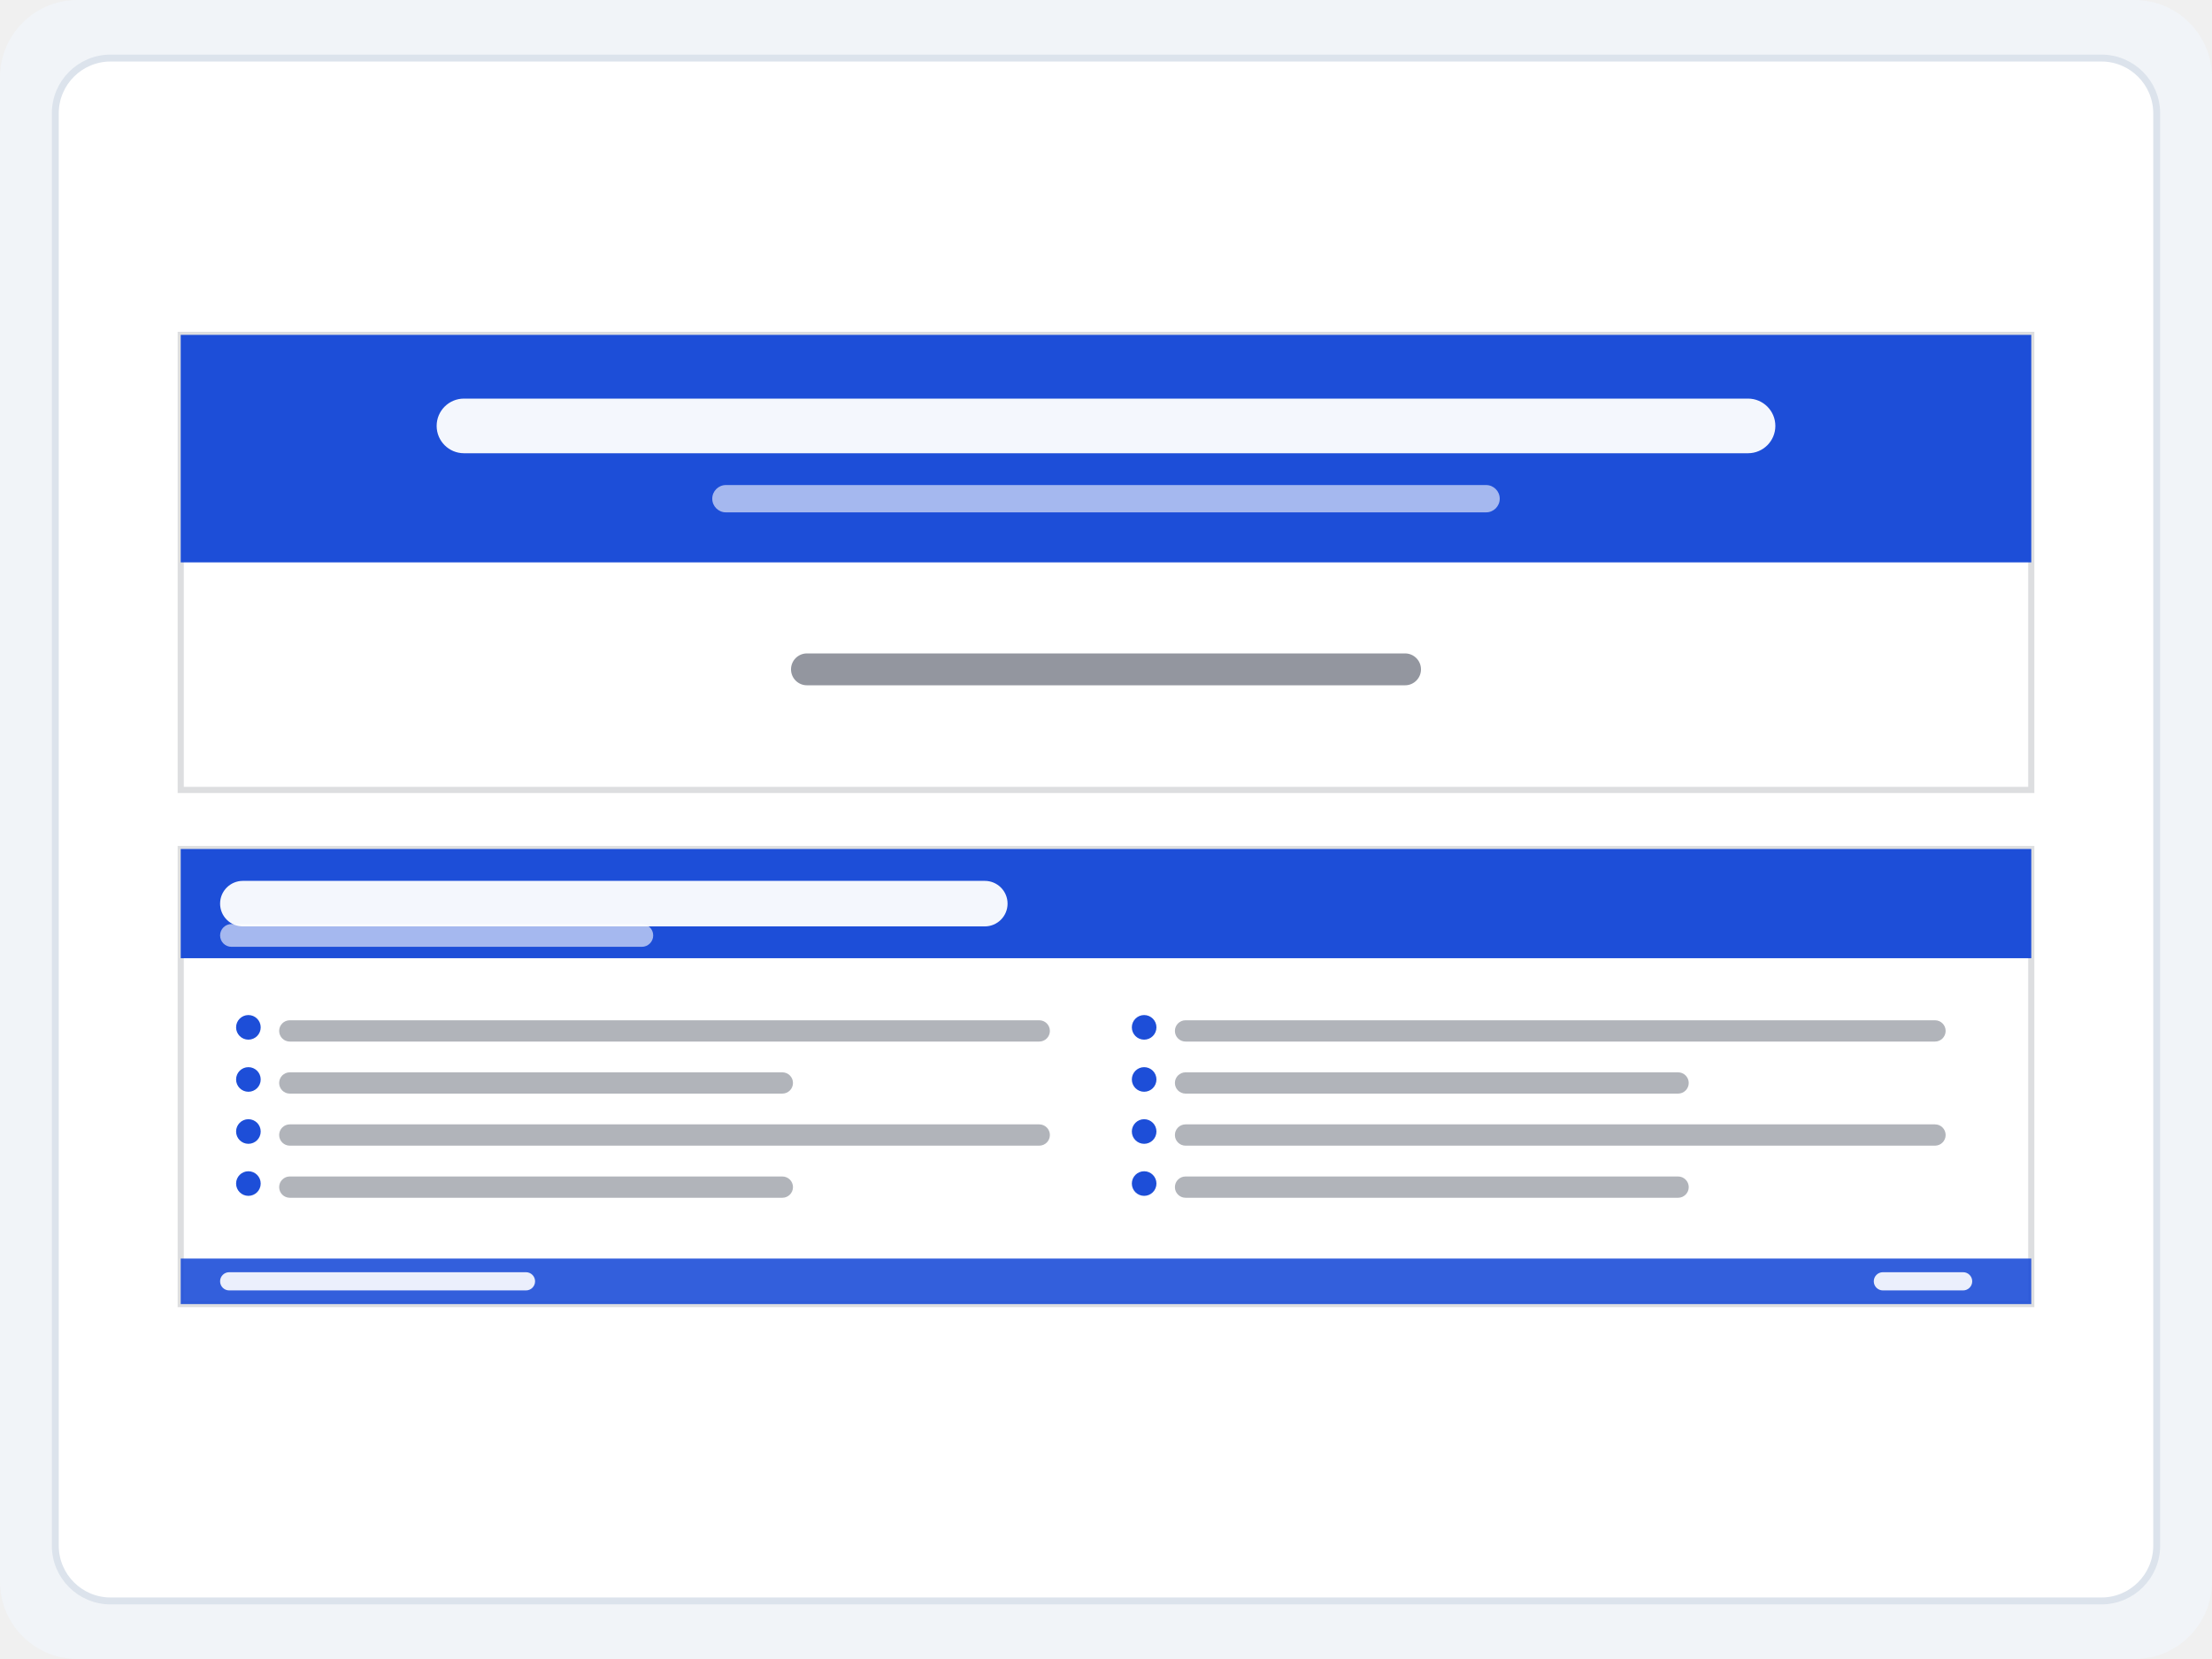
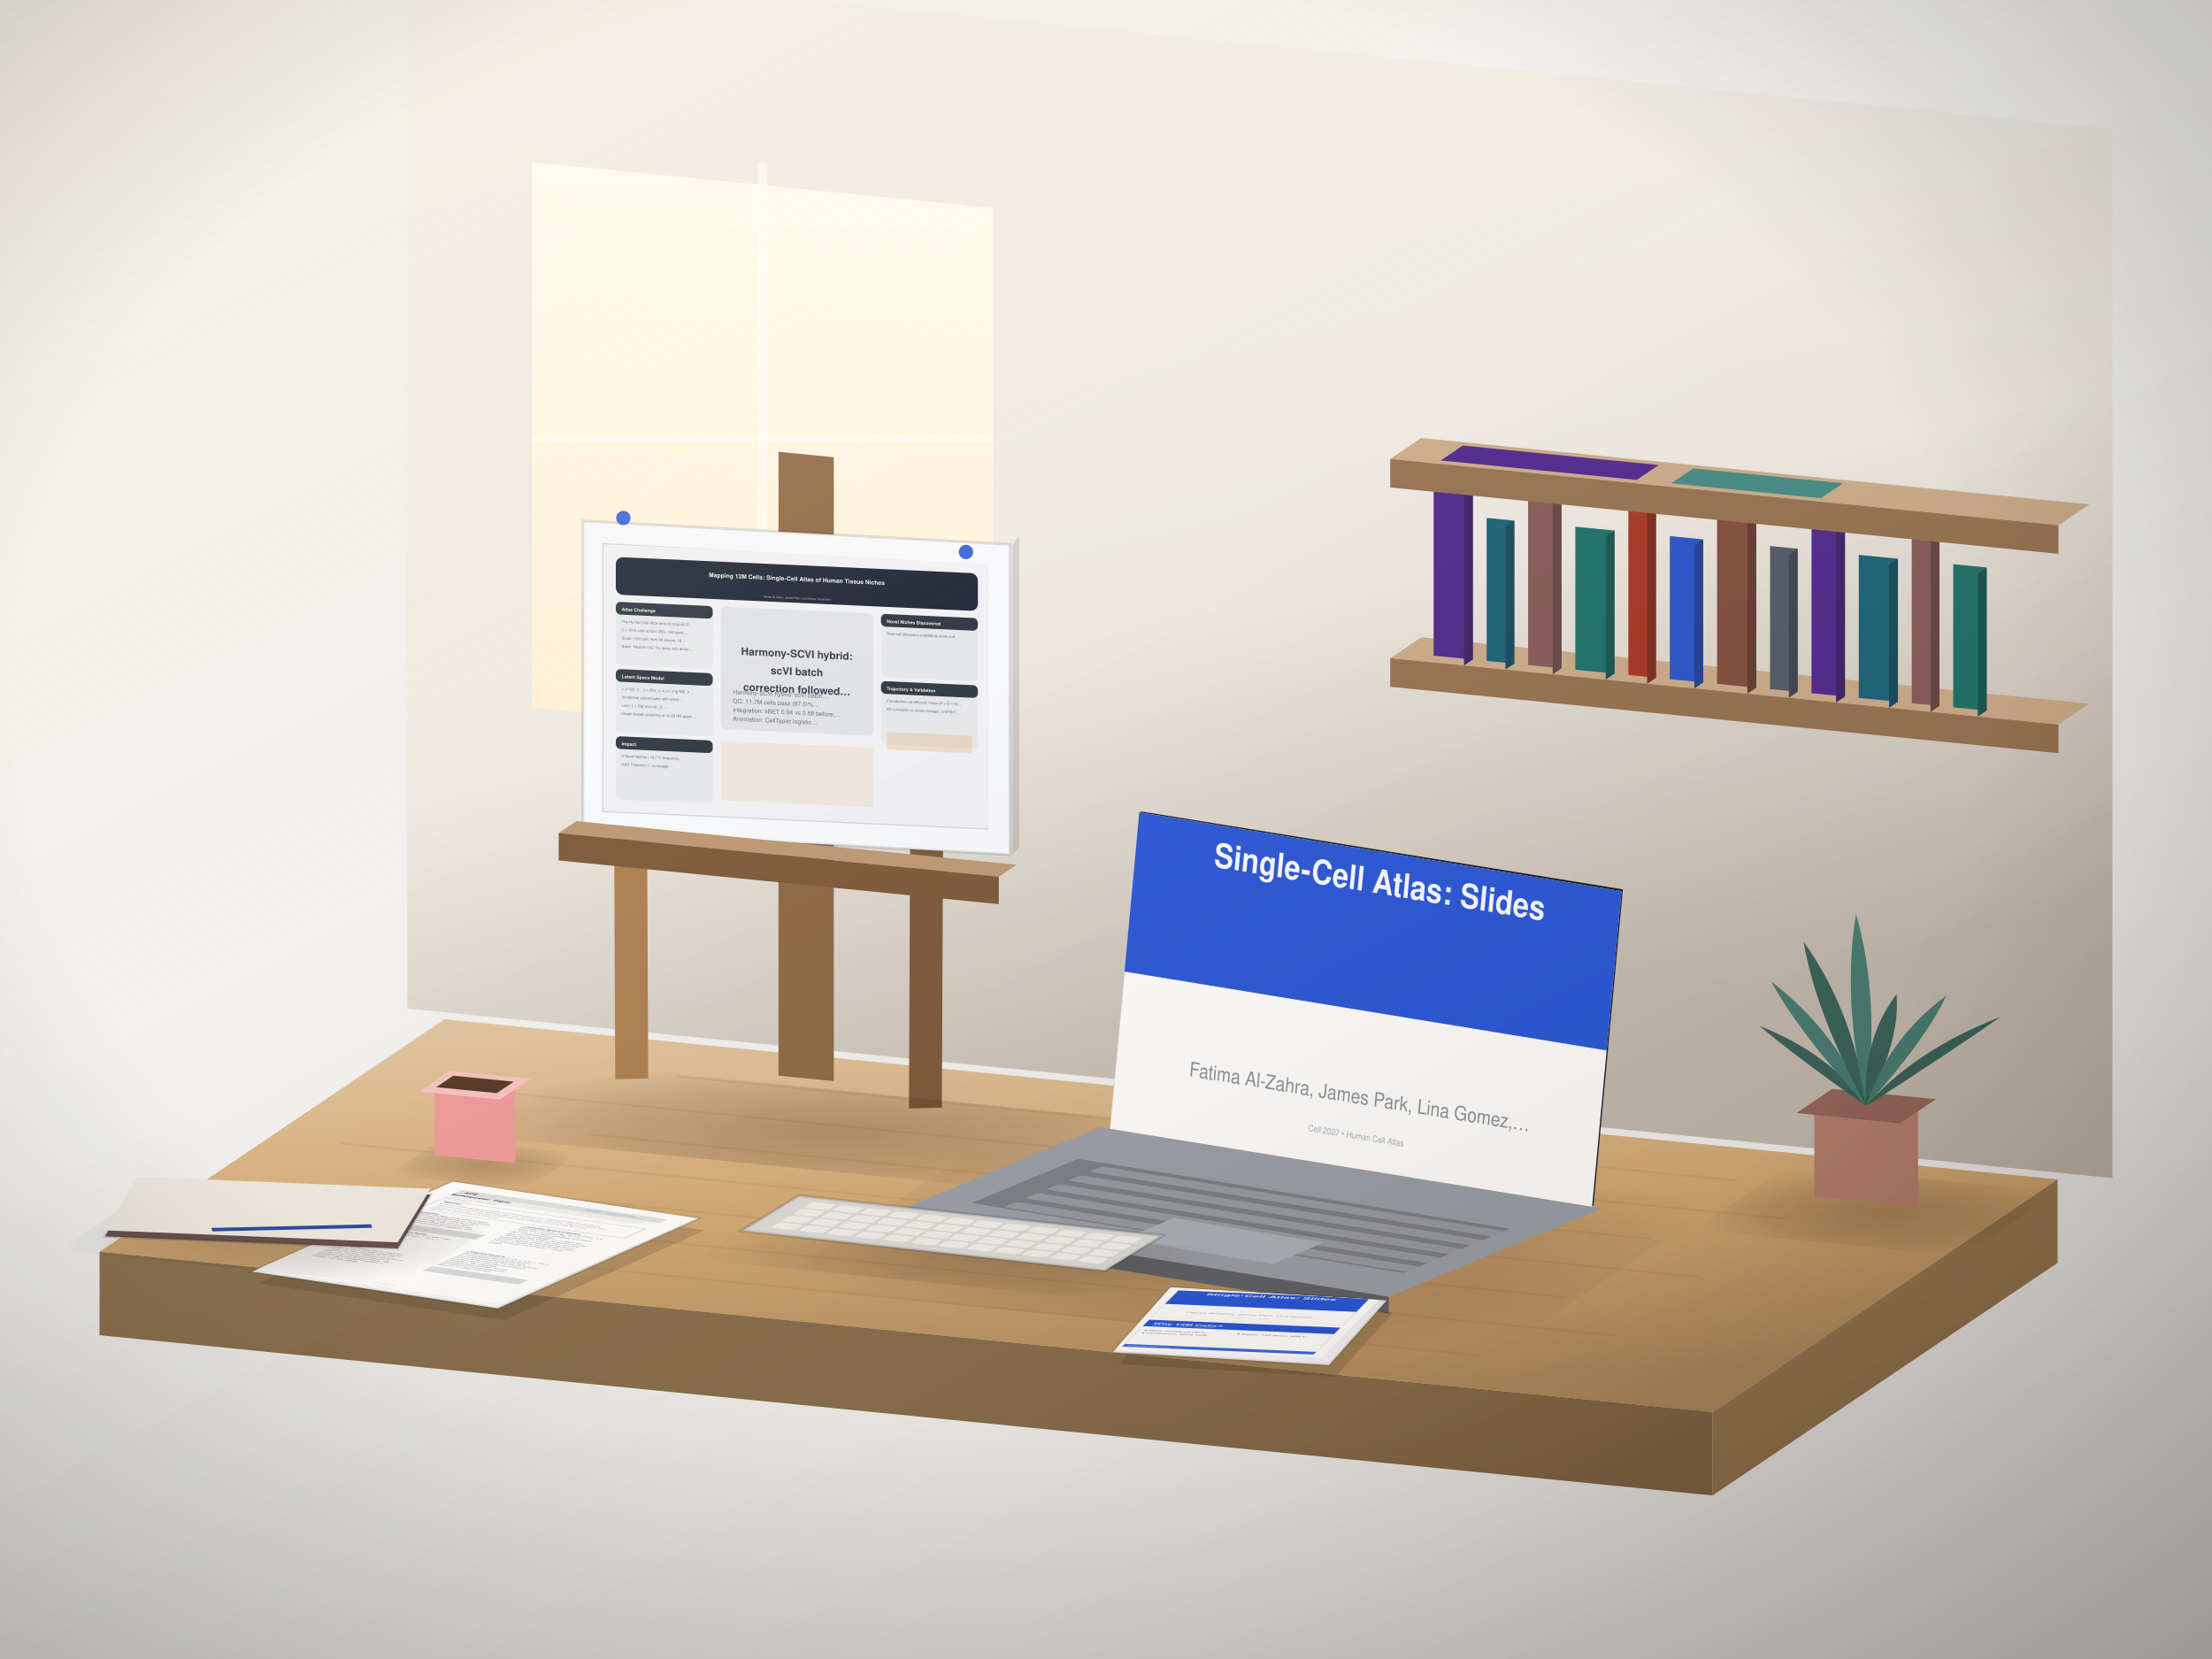
- <svg xmlns="http://www.w3.org/2000/svg" width="320" height="240" viewBox="0 0 320 240" role="img" aria-label="Madrid template preview" data-template-id="beamer-madrid">
-   <rect width="320" height="240" rx="11.2" fill="#F1F4F8" />
-   <rect x="8" y="8.4" width="304" height="223.2" rx="8" fill="#FFFFFF" stroke="#DCE3EC" />
-   <svg x="17.6" y="39.9" width="284.8" height="160.2" viewBox="0 0 320 180" preserveAspectRatio="none" aria-hidden="true">
-     <rect x="9.6" y="9.6" width="300.8" height="73.97" fill="#FFFFFF" stroke="#0F172A24" />
-     <rect x="9.6" y="9.6" width="300.8" height="36.98" fill="#1D4ED8" />
-     <rect x="51.2" y="19.96" width="217.6" height="8.88" rx="4.44" fill="#FFFFFF" opacity="0.95" />
-     <rect x="96" y="34.01" width="128" height="4.44" rx="2.22" fill="#FFFFFF" opacity="0.6" />
-     <rect x="108.8" y="61.38" width="102.4" height="5.18" rx="2.59" fill="#0F172A" opacity="0.45" />
-     <rect x="9.6" y="93.17" width="300.8" height="73.97" fill="#FFFFFF" stroke="#0F172A24" />
-     <rect x="9.6" y="93.17" width="300.8" height="17.75" fill="#1D4ED8" />
-     <rect x="16" y="98.35" width="128" height="7.4" rx="3.7" fill="#FFFFFF" opacity="0.95" />
-     <rect x="16" y="105.37" width="70.4" height="3.7" rx="1.85" fill="#FFFFFF" opacity="0.6" />
-     <circle cx="20.6" cy="122.16" r="2" fill="#1D4ED8" />
-     <rect x="25.6" y="121.01" width="125.28" height="3.46" rx="1.73" fill="#0F172A52" opacity="1" />
-     <circle cx="20.6" cy="130.63" r="2" fill="#1D4ED8" />
-     <rect x="25.6" y="129.47" width="83.52" height="3.46" rx="1.73" fill="#0F172A52" opacity="1" />
-     <circle cx="20.6" cy="139.09" r="2" fill="#1D4ED8" />
-     <rect x="25.6" y="137.93" width="125.28" height="3.46" rx="1.73" fill="#0F172A52" opacity="1" />
-     <circle cx="20.6" cy="147.55" r="2" fill="#1D4ED8" />
-     <rect x="25.6" y="146.4" width="83.52" height="3.46" rx="1.73" fill="#0F172A52" opacity="1" />
-     <circle cx="166.2" cy="122.16" r="2" fill="#1D4ED8" />
-     <rect x="171.2" y="121.01" width="125.28" height="3.46" rx="1.73" fill="#0F172A52" opacity="1" />
-     <circle cx="166.2" cy="130.63" r="2" fill="#1D4ED8" />
-     <rect x="171.2" y="129.47" width="83.52" height="3.46" rx="1.73" fill="#0F172A52" opacity="1" />
-     <circle cx="166.2" cy="139.09" r="2" fill="#1D4ED8" />
-     <rect x="171.2" y="137.93" width="125.28" height="3.46" rx="1.73" fill="#0F172A52" opacity="1" />
-     <circle cx="166.2" cy="147.55" r="2" fill="#1D4ED8" />
-     <rect x="171.2" y="146.4" width="83.52" height="3.46" rx="1.73" fill="#0F172A52" opacity="1" />
-     <rect x="9.6" y="159.74" width="300.8" height="7.4" fill="#1D4ED8e6" />
-     <rect x="16" y="161.96" width="51.2" height="2.96" rx="1.48" fill="#FFFFFF" opacity="0.9" />
-     <rect x="284.8" y="161.96" width="16" height="2.96" rx="1.48" fill="#FFFFFF" opacity="0.9" />
-   </svg>
+ <svg xmlns="http://www.w3.org/2000/svg" width="800" height="600" viewBox="0 0 800 600" role="img" aria-label="Madrid template preview" data-template-id="beamer-madrid">
+   <defs>
+     <linearGradient id="tp-beamer-madrid-wall-1" x1="0" y1="0" x2="0.35" y2="1">
+       <stop offset="0" stop-color="#f0ede9" />
+       <stop offset="0.62" stop-color="#ece8e3" />
+       <stop offset="1" stop-color="#bfb6ab" />
+     </linearGradient>
+     <linearGradient id="tp-beamer-madrid-window-2" x1="0" y1="0" x2="0" y2="1">
+       <stop offset="0" stop-color="#FFFCF2" />
+       <stop offset="1" stop-color="#FFEFD2" />
+     </linearGradient>
+     <linearGradient id="tp-beamer-madrid-desk-3" x1="0" y1="0" x2="0.15" y2="1">
+       <stop offset="0" stop-color="#e1c39e" />
+       <stop offset="0.55" stop-color="#d1a46c" />
+       <stop offset="1" stop-color="#b08a5b" />
+     </linearGradient>
+     <clipPath id="tp-beamer-madrid-grain-4">
+       <path d="M160.76 368.6 L744.13 426.56 L619.37 510.68 L36 452.72 Z" />
+     </clipPath>
+     <radialGradient id="tp-beamer-madrid-shadow-5" cx="0.5" cy="0.5" r="0.5">
+       <stop offset="0" stop-color="#22160A" stop-opacity="0.26" />
+       <stop offset="0.6" stop-color="#22160A" stop-opacity="0.13" />
+       <stop offset="1" stop-color="#22160A" stop-opacity="0" />
+     </radialGradient>
+     <clipPath id="tp-beamer-madrid-board-6">
+       <path d="M217.79 196.38 L357.5 204.06 L357.5 301.65 L217.79 293.96 Z" />
+     </clipPath>
+     <radialGradient id="tp-beamer-madrid-shadow-7" cx="0.5" cy="0.5" r="0.5">
+       <stop offset="0" stop-color="#22160A" stop-opacity="0.24" />
+       <stop offset="0.6" stop-color="#22160A" stop-opacity="0.12" />
+       <stop offset="1" stop-color="#22160A" stop-opacity="0" />
+     </radialGradient>
+     <radialGradient id="tp-beamer-madrid-shadow-8" cx="0.5" cy="0.5" r="0.5">
+       <stop offset="0" stop-color="#22160A" stop-opacity="0.22" />
+       <stop offset="0.6" stop-color="#22160A" stop-opacity="0.11" />
+       <stop offset="1" stop-color="#22160A" stop-opacity="0" />
+     </radialGradient>
+     <radialGradient id="tp-beamer-madrid-shadow-9" cx="0.5" cy="0.5" r="0.5">
+       <stop offset="0" stop-color="#22160A" stop-opacity="0.2" />
+       <stop offset="0.6" stop-color="#22160A" stop-opacity="0.1" />
+       <stop offset="1" stop-color="#22160A" stop-opacity="0" />
+     </radialGradient>
+     <clipPath id="tp-beamer-madrid-keys-10">
+       <path d="M389.91 419.12 L546.16 444.39 L507.56 460.38 L351.31 435.11 Z" />
+     </clipPath>
+     <clipPath id="tp-beamer-madrid-screen-11">
+       <path d="M412.04 293.77 L586.46 321.98 L575.81 436.44 L401.39 408.23 Z" />
+     </clipPath>
+     <linearGradient id="tp-beamer-madrid-page-12" x1="0" y1="1" x2="1" y2="0">
+       <stop offset="0" stop-color="#FFFFFF" />
+       <stop offset="1" stop-color="#ececee" />
+     </linearGradient>
+     <clipPath id="tp-beamer-madrid-sheet-13">
+       <path d="M163.71 427.38 L252.62 440.66 L180.02 473.21 L91.12 459.92 Z" />
+     </clipPath>
+     <linearGradient id="tp-beamer-madrid-page-14" x1="0" y1="1" x2="1" y2="0">
+       <stop offset="0" stop-color="#FFFFFF" />
+       <stop offset="1" stop-color="#ececee" />
+     </linearGradient>
+     <clipPath id="tp-beamer-madrid-sheet-15">
+       <path d="M423.34 465.59 L501.62 470.27 L480.7 493.72 L402.42 489.04 Z" />
+     </clipPath>
+     <radialGradient id="tp-beamer-madrid-shadow-16" cx="0.5" cy="0.5" r="0.5">
+       <stop offset="0" stop-color="#22160A" stop-opacity="0.2" />
+       <stop offset="0.6" stop-color="#22160A" stop-opacity="0.1" />
+       <stop offset="1" stop-color="#22160A" stop-opacity="0" />
+     </radialGradient>
+     <clipPath id="tp-beamer-madrid-keys-17">
+       <path d="M289 432.4 L420.47 446.84 L399.54 459.6 L268.07 445.16 Z" />
+     </clipPath>
+     <radialGradient id="tp-beamer-madrid-shadow-18" cx="0.5" cy="0.5" r="0.5">
+       <stop offset="0" stop-color="#22160A" stop-opacity="0.22" />
+       <stop offset="0.6" stop-color="#22160A" stop-opacity="0.11" />
+       <stop offset="1" stop-color="#22160A" stop-opacity="0" />
+     </radialGradient>
+     <linearGradient id="tp-beamer-madrid-warm-19" x1="0" y1="0" x2="0.7" y2="1">
+       <stop offset="0" stop-color="#FFF4DC" stop-opacity="0.42" />
+       <stop offset="0.45" stop-color="#FFF4DC" stop-opacity="0.1" />
+       <stop offset="1" stop-color="#3B2410" stop-opacity="0.14" />
+     </linearGradient>
+     <radialGradient id="tp-beamer-madrid-vignette-20" cx="0.45" cy="0.42" r="0.8">
+       <stop offset="0.55" stop-color="#000000" stop-opacity="0" />
+       <stop offset="1" stop-color="#000000" stop-opacity="0.28" />
+     </radialGradient>
+   </defs>
+   <path d="M147.29 364.79 L764 426.06 L764 46.66 L147.29 -14.61 Z" fill="url(#tp-beamer-madrid-wall-1)" />
+   <path d="M192.49 255.95 L359.17 272.51 L359.17 75.23 L192.49 58.67 Z" fill="url(#tp-beamer-madrid-window-2)" />
+   <rect x="274.13" y="58.67" width="3.4" height="197.28" fill="#FFFFFF" opacity="0.72" />
+   <rect x="192.49" y="157.31" width="166.68" height="2.6" fill="#FFFFFF" opacity="0.55" />
+   <path d="M513.98 230.49 L755.67 254.5 L744.47 262.05 L502.79 238.04 Z" fill="#c7a684" />
+   <path d="M502.79 248.39 L744.47 272.4 L744.47 262.05 L502.79 238.04 Z" fill="#8d6a48" />
+   <path d="M518.49 237.13 L532.66 238.53 L532.66 173.86 L518.49 172.46 Z" fill="#451c88" />
+   <path d="M532.66 238.53 L529.46 240.69 L529.46 176.02 L532.66 173.86 Z" fill="#321462" />
+   <path d="M537.66 239.03 L547.66 240.02 L547.66 188.29 L537.66 187.29 Z" fill="#0d5a72" />
+   <path d="M547.66 240.02 L544.46 242.18 L544.46 190.44 L547.66 188.29 Z" fill="#094152" />
+   <path d="M552.66 240.52 L564.74 241.72 L564.74 177.05 L552.66 175.85 Z" fill="#7f5151" />
+   <path d="M564.74 241.72 L561.54 243.88 L561.54 179.21 L564.74 177.05 Z" fill="#5b3a3a" />
+   <path d="M569.74 242.22 L583.91 243.62 L583.91 191.89 L569.74 190.48 Z" fill="#0f6864" />
+   <path d="M583.91 243.62 L580.71 245.78 L580.71 194.05 L583.91 191.89 Z" fill="#0b4b48" />
+   <path d="M588.91 244.12 L598.91 245.12 L598.91 180.45 L588.91 179.45 Z" fill="#a22a1a" />
+   <path d="M598.91 245.12 L595.71 247.27 L595.71 182.6 L598.91 180.45 Z" fill="#751e13" />
+   <path d="M603.91 245.61 L615.99 246.81 L615.99 195.08 L603.91 193.88 Z" fill="#1c4aca" />
+   <path d="M615.99 246.81 L612.79 248.97 L612.79 197.23 L615.99 195.08 Z" fill="#143591" />
+   <path d="M620.99 247.31 L635.16 248.72 L635.16 184.05 L620.99 182.64 Z" fill="#7b4336" />
+   <path d="M635.16 248.72 L631.96 250.87 L631.96 186.2 L635.16 184.05 Z" fill="#593027" />
+   <path d="M640.16 249.21 L650.16 250.21 L650.16 198.47 L640.16 197.48 Z" fill="#475061" />
+   <path d="M650.16 250.21 L646.96 252.36 L646.96 200.63 L650.16 198.47 Z" fill="#333a46" />
+   <path d="M655.16 250.7 L667.25 251.9 L667.25 187.24 L655.16 186.03 Z" fill="#451c88" />
+   <path d="M667.25 251.9 L664.05 254.06 L664.05 189.39 L667.25 187.24 Z" fill="#321462" />
+   <path d="M672.25 252.4 L686.41 253.81 L686.41 202.07 L672.25 200.67 Z" fill="#0d5a72" />
+   <path d="M686.41 253.81 L683.22 255.97 L683.22 204.23 L686.41 202.07 Z" fill="#094152" />
+   <path d="M691.41 254.31 L701.42 255.3 L701.42 190.63 L691.41 189.64 Z" fill="#7f5151" />
+   <path d="M701.42 255.3 L698.22 257.46 L698.22 192.79 L701.42 190.63 Z" fill="#5b3a3a" />
+   <path d="M706.42 255.8 L718.5 257 L718.5 205.26 L706.42 204.06 Z" fill="#0f6864" />
+   <path d="M718.5 257 L715.3 259.15 L715.3 207.42 L718.5 205.26 Z" fill="#0b4b48" />
+   <path d="M513.98 158.41 L755.67 182.42 L744.47 189.97 L502.79 165.96 Z" fill="#c7a684" />
+   <path d="M502.79 176.3 L744.47 200.31 L744.47 189.97 L502.79 165.96 Z" fill="#8d6a48" />
+   <path d="M529.05 161.14 L599.89 168.18 L591.89 173.57 L521.05 166.53 Z" fill="#451c88" />
+   <path d="M612.39 169.42 L666.56 174.8 L658.56 180.19 L604.39 174.81 Z" fill="#3a8380" />
+   <path d="M160.76 368.6 L744.13 426.56 L619.37 510.68 L36 452.72 Z" fill="url(#tp-beamer-madrid-desk-3)" />
+   <path d="M36 482.9 L619.37 540.86 L619.37 510.68 L36 452.72 Z" fill="#826643" />
+   <path d="M619.37 540.86 L744.13 456.74 L744.13 426.56 L619.37 510.68 Z" fill="#96764e" />
+   <g clip-path="url(#tp-beamer-madrid-grain-4)">
+     <g transform="matrix(4.17 0.41 -1.6 1.08 160.76 368.6)">
+       <rect x="24" y="9.75" width="92" height="0.6" fill="#8A5A2B" opacity="0.13" />
+       <rect x="6" y="19.5" width="118" height="0.6" fill="#8A5A2B" opacity="0.13" />
+       <rect x="24" y="29.25" width="92" height="0.6" fill="#8A5A2B" opacity="0.13" />
+       <rect x="6" y="39" width="118" height="0.6" fill="#8A5A2B" opacity="0.13" />
+       <rect x="24" y="48.75" width="92" height="0.6" fill="#8A5A2B" opacity="0.13" />
+       <rect x="6" y="58.5" width="118" height="0.6" fill="#8A5A2B" opacity="0.13" />
+       <rect x="24" y="68.25" width="92" height="0.6" fill="#8A5A2B" opacity="0.13" />
+     </g>
+   </g>
+   <path d="M222.51 390.33 L221.65 196.95 L233.57 196.65 L234.43 390.03 Z" fill="#a77647" />
+   <path d="M328.72 400.88 L329.59 207.67 L341.51 207.37 L340.64 400.58 Z" fill="#744e2e" />
+   <path d="M281.56 389.02 L281.56 163.39 L301.56 165.37 L301.56 391 Z" fill="#865e39" />
+   <path d="M201.77 384.19 L437.79 407.63 L399.4 433.52 L163.38 410.07 Z" fill="url(#tp-beamer-madrid-shadow-5)" />
+   <path d="M366.19 196.94 L368.6 194 L368.6 306.24 L366.19 309.18 Z" fill="#0F172A24" />
+   <path d="M210.77 188.37 L365.32 196.87 L365.32 309.11 L210.77 300.61 Z" fill="#f7f9fe" stroke="#0F172A24" />
+   <g clip-path="url(#tp-beamer-madrid-board-6)">
+     <g transform="matrix(0.44 0.02 0 0.43 217.79 196.38)">
+       <rect width="320" height="226.34" fill="#0F172A08" />
+       <rect x="0.5" y="0.5" width="319" height="225.34" fill="none" stroke="#0F172A24" />
+       <rect x="11.2" y="11.2" width="297.6" height="31.69" rx="6" fill="#0F172A" />
+       <text x="160" y="24.51" font-family="Helvetica, Arial, sans-serif" font-size="4.91" fill="#FFFFFF" font-weight="700" opacity="0.97" text-anchor="middle">Mapping 12M Cells: Single-Cell Atlas of Human Tissue Niches</text>
+       <text x="160" y="39.72" font-family="Helvetica, Arial, sans-serif" font-size="2.31" fill="#FFFFFF" opacity="0.75" text-anchor="middle">Fatima Al-Zahra, James Park, Lina Gomez, David Kim</text>
+       <rect x="11.2" y="48.89" width="79.66" height="53.2" rx="4" fill="#1F29370d" />
+       <rect x="11.2" y="48.89" width="79.66" height="10.64" rx="4" fill="#1F2937" />
+       <text x="15.98" y="56.34" font-family="Helvetica, Arial, sans-serif" font-size="3.72" fill="#FFFFFF" font-weight="700" opacity="0.96">Atlas Challenge</text>
+       <text x="15.98" y="66.44" font-family="Helvetica, Arial, sans-serif" font-size="3.09" fill="#0F172A9e">The Human Cell Atlas aims to map all 37.</text>
+       <text x="15.98" y="73.36" font-family="Helvetica, Arial, sans-serif" font-size="3.09" fill="#0F172A9e">2 × 1012 cells across 200+ cell types,…</text>
+       <text x="15.98" y="80.28" font-family="Helvetica, Arial, sans-serif" font-size="3.09" fill="#0F172A9e">Scale: 12M cells from 48 donors, 18…</text>
+       <text x="15.98" y="87.19" font-family="Helvetica, Arial, sans-serif" font-size="3.09" fill="#0F172A9e">Batch: Nbatch=142 10x lanes with donor,…</text>
+       <rect x="11.2" y="105.41" width="79.66" height="53.2" rx="4" fill="#1F29370d" />
+       <rect x="11.2" y="105.41" width="79.66" height="10.64" rx="4" fill="#1F2937" />
+       <text x="15.98" y="112.86" font-family="Helvetica, Arial, sans-serif" font-size="3.72" fill="#FFFFFF" font-weight="700" opacity="0.96">Latent Space Model</text>
+       <text x="15.98" y="122.97" font-family="Helvetica, Arial, sans-serif" font-size="3.09" fill="#0F172A9e">z_n N(0, I), _n = fθ(z_n, s_n), xng NB(_n…</text>
+       <text x="15.98" y="129.89" font-family="Helvetica, Arial, sans-serif" font-size="3.09" fill="#0F172A9e">Variational autoencoder with batch…</text>
+       <text x="15.98" y="136.8" font-family="Helvetica, Arial, sans-serif" font-size="3.09" fill="#0F172A9e">Loss: L = Eq[ p(xz,s)] - β ·…</text>
+       <text x="15.98" y="143.72" font-family="Helvetica, Arial, sans-serif" font-size="3.09" fill="#0F172A9e">Graph-based clustering on k=30 NN graph…</text>
+       <rect x="11.2" y="161.94" width="79.66" height="53.2" rx="4" fill="#1F29370d" />
+       <rect x="11.2" y="161.94" width="79.66" height="10.64" rx="4" fill="#1F2937" />
+       <text x="15.98" y="169.39" font-family="Helvetica, Arial, sans-serif" font-size="3.72" fill="#FFFFFF" font-weight="700" opacity="0.96">Impact</text>
+       <text x="15.98" y="179.5" font-family="Helvetica, Arial, sans-serif" font-size="3.09" fill="#0F172A9e">3 Novel Niches | &lt;0.1\% frequency</text>
+       <text x="15.98" y="186.41" font-family="Helvetica, Arial, sans-serif" font-size="3.09" fill="#0F172A9e">0.89 Trajectory r | vs lineage</text>
+       <rect x="97.41" y="48.89" width="125.18" height="103.08" rx="4" fill="#1F293714" />
+       <text x="160" y="88.79" font-family="Helvetica, Arial, sans-serif" font-size="8.65" fill="#0F172A" font-weight="700" opacity="0.9" text-anchor="middle">Harmony-SCVI hybrid:</text>
+       <text x="160" y="103.75" font-family="Helvetica, Arial, sans-serif" font-size="8.65" fill="#0F172A" font-weight="700" opacity="0.9" text-anchor="middle">scVI batch</text>
+       <text x="160" y="118.71" font-family="Helvetica, Arial, sans-serif" font-size="8.65" fill="#0F172A" font-weight="700" opacity="0.9" text-anchor="middle">correction followed…</text>
+       <text x="107.42" y="122.04" font-family="Helvetica, Arial, sans-serif" font-size="4.99" fill="#0F172A9e">Harmony-SCVI hybrid: scVI batch…</text>
+       <text x="107.42" y="129.52" font-family="Helvetica, Arial, sans-serif" font-size="4.99" fill="#0F172A9e">QC: 11.7M cells pass (97.5\%…</text>
+       <text x="107.42" y="137" font-family="Helvetica, Arial, sans-serif" font-size="4.99" fill="#0F172A9e">Integration: kBET 0.94 vs 0.58 before;…</text>
+       <text x="107.42" y="144.48" font-family="Helvetica, Arial, sans-serif" font-size="4.99" fill="#0F172A9e">Annotation: CellTypist logistic…</text>
+       <rect x="97.41" y="161.94" width="125.18" height="49.88" fill="#D977061a" />
+       <rect x="229.14" y="48.89" width="79.66" height="53.2" rx="4" fill="#1F29370d" />
+       <rect x="229.14" y="48.89" width="79.66" height="10.64" rx="4" fill="#1F2937" />
+       <text x="233.92" y="56.34" font-family="Helvetica, Arial, sans-serif" font-size="3.72" fill="#FFFFFF" font-weight="700" opacity="0.96">Novel Niches Discovered</text>
+       <text x="233.92" y="66.44" font-family="Helvetica, Arial, sans-serif" font-size="3.09" fill="#0F172A9e">Rare cell discovery enabled by scale and…</text>
+       <rect x="229.14" y="105.41" width="79.66" height="53.2" rx="4" fill="#1F29370d" />
+       <rect x="229.14" y="105.41" width="79.66" height="10.64" rx="4" fill="#1F2937" />
+       <text x="233.92" y="112.86" font-family="Helvetica, Arial, sans-serif" font-size="3.72" fill="#FFFFFF" font-weight="700" opacity="0.96">Trajectory &amp; Validation</text>
+       <text x="233.92" y="122.97" font-family="Helvetica, Arial, sans-serif" font-size="3.09" fill="#0F172A9e">Pseudotime via diffusion maps (P = D-1 W,…</text>
+       <text x="233.92" y="129.89" font-family="Helvetica, Arial, sans-serif" font-size="3.09" fill="#0F172A9e">89 correlation to known lineage . smFISH…</text>
+       <rect x="233.92" y="147.97" width="70.1" height="14.9" rx="2" fill="#D977062e" />
+     </g>
+   </g>
+   <circle cx="225.45" cy="187.33" r="2.6" fill="#1D4ED8eb" />
+   <circle cx="349.36" cy="199.64" r="2.6" fill="#1D4ED8eb" />
+   <path d="M202.06 301.27 L361.23 317.08 L367.63 312.77 L208.45 296.96 Z" fill="#b9916c" />
+   <path d="M202.06 311.19 L361.23 327 L361.23 317.08 L202.06 301.27 Z" fill="#744e2e" />
+   <path d="M646.99 421.46 L744.5 431.15 L709.95 454.44 L612.44 444.75 Z" fill="url(#tp-beamer-madrid-shadow-7)" />
+   <path d="M656.18 432.67 L693.69 436.4 L693.69 401.9 L656.18 398.18 Z" fill="#b37969" />
+   <path d="M662.66 393.81 L700.16 397.54 L687.21 406.27 L649.71 402.55 Z" fill="#8f6154" />
+   <path d="M674.94 400.04 Q648.64 381.53 636.35 371.01 Q662.64 381.53 674.94 400.04" fill="#2a5750" opacity="0.96" />
+   <path d="M674.94 400.04 Q650.74 373.51 640.54 354.98 Q664.74 373.51 674.94 400.04" fill="#38746a" opacity="0.96" />
+   <path d="M674.94 400.04 Q656.61 366.29 652.29 340.54 Q670.61 366.29 674.94 400.04" fill="#2a5750" opacity="0.96" />
+   <path d="M674.94 400.04 Q666.1 361.3 671.26 330.57 Q680.1 361.3 674.94 400.04" fill="#38746a" opacity="0.96" />
+   <path d="M674.94 400.04 Q673.42 375.83 685.9 359.62 Q687.42 375.83 674.94 400.04" fill="#2a5750" opacity="0.96" />
+   <path d="M674.94 400.04 Q682.42 376.05 703.91 360.07 Q696.42 376.05 674.94 400.04" fill="#38746a" opacity="0.96" />
+   <path d="M674.94 400.04 Q692.25 379.88 723.57 367.73 Q706.25 379.88 674.94 400.04" fill="#2a5750" opacity="0.96" />
+   <path d="M159.47 412.18 L209.05 417.11 L190.02 429.95 L140.43 425.02 Z" fill="url(#tp-beamer-madrid-shadow-8)" />
+   <path d="M157.2 417.74 L186.37 420.64 L186.37 393.91 L157.2 391.01 Z" fill="#ee9393" />
+   <path d="M162.8 387.24 L191.97 390.14 L180.77 397.68 L151.6 394.79 Z" fill="#f5bebe" />
+   <path d="M163.93 389.04 L185.8 391.21 L179.65 395.36 L157.77 393.19 Z" fill="#4A2C16" />
+   <path d="M174.26 406.53 q10 -3 10 4.5 q0 6.5 -10 3" fill="none" stroke="#ee9393" stroke-width="2.4" />
+   <path d="M362.1 408.85 L622.11 434.69 L538.58 491.01 L278.56 465.18 Z" fill="url(#tp-beamer-madrid-shadow-9)" />
+   <path d="M397.76 407.64 L579.45 437.03 L502.25 469 L320.56 439.62 Z" fill="#949aa5" />
+   <path d="M320.56 439.62 L502.25 469 L502.25 475.04 L320.56 445.65 Z" fill="#565960" />
+   <path d="M389.91 419.12 L546.16 444.39 L507.56 460.38 L351.31 435.11 Z" fill="#737881" />
+   <g clip-path="url(#tp-beamer-madrid-keys-10)">
+     <g transform="matrix(3.79 0.61 -2.37 0.98 389.91 419.12)">
+       <rect x="2.88" y="0.98" width="42.24" height="1.96" rx="0.39" fill="#FFFFFF" opacity="0.22" />
+       <rect x="2.88" y="4.24" width="42.24" height="1.96" rx="0.39" fill="#FFFFFF" opacity="0.22" />
+       <rect x="2.88" y="7.51" width="42.24" height="1.96" rx="0.39" fill="#FFFFFF" opacity="0.22" />
+       <rect x="2.88" y="10.77" width="42.24" height="1.96" rx="0.39" fill="#FFFFFF" opacity="0.22" />
+       <rect x="2.88" y="14.04" width="42.24" height="1.96" rx="0.39" fill="#FFFFFF" opacity="0.22" />
+     </g>
+   </g>
+   <path d="M424.42 440.57 L478.93 449.39 L460.4 457.06 L405.9 448.24 Z" fill="#a7acb5" />
+   <path d="M412.52 293.44 L586.94 321.65 L576.29 436.11 L401.87 407.91 Z" fill="#0b101d" />
+   <g clip-path="url(#tp-beamer-madrid-screen-11)">
+     <g transform="matrix(0.55 0.09 -0.06 0.64 412.04 293.77)">
+       <rect x="0" y="0" width="320" height="180" fill="#FFFFFF" stroke="#0F172A24" />
+       <rect x="0" y="0" width="320" height="90" fill="#1D4ED8" />
+       <text x="160" y="23.4" font-family="Helvetica, Arial, sans-serif" font-size="18.9" fill="#FFFFFF" font-weight="700" opacity="0.97" text-anchor="middle">Single-Cell Atlas: Slides</text>
+       <text x="160" y="142.2" font-family="Helvetica, Arial, sans-serif" font-size="11.16" fill="#0F172A" opacity="0.5" text-anchor="middle">Fatima Al-Zahra, James Park, Lina Gomez,…</text>
+       <text x="160" y="162" font-family="Helvetica, Arial, sans-serif" font-size="4.91" fill="#0F172A" opacity="0.38" text-anchor="middle">Cell 2027 • Human Cell Atlas</text>
+     </g>
+   </g>
+   <path d="M165.96 431.67 L254.86 444.96 L182.27 477.5 L93.37 464.22 Z" fill="#2417082e" />
+   <path d="M163.71 427.38 L252.62 440.66 L180.02 473.21 L91.12 459.92 Z" fill="url(#tp-beamer-madrid-page-12)" stroke="#0F172A1f" />
+   <g clip-path="url(#tp-beamer-madrid-sheet-13)">
+     <g transform="matrix(0.28 0.04 -0.16 0.07 163.71 427.38)">
+       <rect width="320" height="452.57" fill="#FFFFFF" />
+       <rect x="0.5" y="0.5" width="319" height="451.57" fill="none" stroke="#0F172A1f" />
+       <rect x="27.2" y="27.2" width="265.6" height="19.55" fill="#11182724" />
+       <text x="36.5" y="38.79" font-size="6.81" font-family="Helvetica, Arial, sans-serif" font-weight="700" letter-spacing="0.5" fill="#111827">ACM</text>
+       <text x="191.87" y="38.06" font-family="Helvetica, Arial, sans-serif" font-size="5.21" fill="#0F172A8c">Cell 2027 • Human Cell Atlas</text>
+       <rect x="27.2" y="48.43" width="249.66" height="14.79" fill="#1118270e" />
+       <text x="27.2" y="52.54" font-family="Helvetica, Arial, sans-serif" font-size="8.24" fill="#0F172A" font-weight="700" opacity="0.95">Betterposter: Paper</text>
+       <text x="27.2" y="66.96" font-family="Helvetica, Arial, sans-serif" font-size="2.81" fill="#111827e6">Fatima Al-Zahra, James Park, Lina Gomez, David Kim</text>
+       <text x="27.2" y="71.17" font-family="Helvetica, Arial, sans-serif" font-size="2.53" fill="#0F172A80">Cell 2027 • Human Cell Atlas</text>
+       <rect x="27.2" y="77.34" width="265.6" height="47.52" fill="none" stroke="#1118277a" stroke-width="0.7" />
+       <text x="36.5" y="85.42" font-family="Helvetica, Arial, sans-serif" font-size="5.46" fill="#111827" font-weight="700" opacity="0.9">Abstract</text>
+       <text x="36.5" y="94.45" font-family="Helvetica, Arial, sans-serif" font-size="4.04" fill="#0F172Aa8">We present a single-cell atlas of 11. 7M cells from 48 donors and 18 tissues, integrating 3' scRNA-seq and CITE-seq</text>
+       <text x="36.5" y="102.05" font-family="Helvetica, Arial, sans-serif" font-size="4.04" fill="#0F172Aa8">(184 proteins) via a scVI-Harmony hybrid latent space (z30). The model xng(_nng,θ_g) with _n=fθ(z_n,s_n) achieves kBET</text>
+       <text x="36.5" y="109.65" font-family="Helvetica, Arial, sans-serif" font-size="4.04" fill="#0F172Aa8">acceptance 0. 94 and LISI 2. 1, correcting 142 batch lanes. Leiden clustering (γ=1. 2, k=30) yields 284 clusters</text>
+       <text x="36.5" y="117.26" font-family="Helvetica, Arial, sans-serif" font-size="4.04" fill="#0F172Aa8">mapping to 187 reference types at 0. 92 precision.</text>
+       <text x="27.2" y="136.17" font-family="Helvetica, Arial, sans-serif" font-size="4.75" fill="#111827" font-weight="700" opacity="0.9">1  Introduction</text>
+       <text x="27.2" y="142.59" font-family="Helvetica, Arial, sans-serif" font-size="4.98" fill="#0F172Aad">The Human Cell Atlas (HCA) seeks complete</text>
+       <text x="27.2" y="150.06" font-family="Helvetica, Arial, sans-serif" font-size="4.98" fill="#0F172Aad">molecular maps of human tissues . Prior atlases</text>
+       <text x="27.2" y="157.52" font-family="Helvetica, Arial, sans-serif" font-size="4.98" fill="#0F172Aad">( 1M cells) lack power for niches at 0. 05\%</text>
+       <text x="27.2" y="164.99" font-family="Helvetica, Arial, sans-serif" font-size="4.98" fill="#0F172Aad">frequency, requiring &gt;10M cells for 95\%</text>
+       <text x="27.2" y="172.46" font-family="Helvetica, Arial, sans-serif" font-size="4.98" fill="#0F172Aad">detection . Batch effects across donors and</text>
+       <text x="27.2" y="179.93" font-family="Helvetica, Arial, sans-serif" font-size="4.98" fill="#0F172Aad">chemistries further confound integration, with…</text>
+       <rect x="27.2" y="189.39" width="124.17" height="23.53" rx="2" fill="#11182729" />
+       <text x="27.2" y="222.01" font-family="Helvetica, Arial, sans-serif" font-size="4.75" fill="#111827" font-weight="700" opacity="0.9">2  Atlas Scale &amp; Novel Niches</text>
+       <text x="27.2" y="228.43" font-family="Helvetica, Arial, sans-serif" font-size="4.98" fill="#0F172Aad">QC retains 11. 7M cells (97. 5\%); kBET rises</text>
+       <text x="27.2" y="235.9" font-family="Helvetica, Arial, sans-serif" font-size="4.98" fill="#0F172Aad">from 0. 58 to 0. 94, LISI from 1. 3 to 2. 1.</text>
+       <text x="27.2" y="307.85" font-family="Helvetica, Arial, sans-serif" font-size="4.75" fill="#111827" font-weight="700" opacity="0.9">3  Conclusion</text>
+       <text x="27.2" y="314.27" font-family="Helvetica, Arial, sans-serif" font-size="4.98" fill="#0F172Aad">The 11. 7M-cell atlas demonstrates that</text>
+       <text x="27.2" y="321.74" font-family="Helvetica, Arial, sans-serif" font-size="4.98" fill="#0F172Aad">variational batch-corrected latent spaces</text>
+       <text x="27.2" y="329.2" font-family="Helvetica, Arial, sans-serif" font-size="4.98" fill="#0F172Aad">enable rare niche discovery at &lt;0. 1\%</text>
+       <text x="27.2" y="336.67" font-family="Helvetica, Arial, sans-serif" font-size="4.98" fill="#0F172Aad">frequency. The three validated niches expand</text>
+       <text x="27.2" y="344.14" font-family="Helvetica, Arial, sans-serif" font-size="4.98" fill="#0F172Aad">known human cell diversity and point to</text>
+       <text x="27.2" y="351.6" font-family="Helvetica, Arial, sans-serif" font-size="4.98" fill="#0F172Aad">progenitor plasticity for regeneration. The</text>
+       <text x="27.2" y="359.07" font-family="Helvetica, Arial, sans-serif" font-size="4.98" fill="#0F172Aad">resource, with 0. 94 kBET integration, is</text>
+       <text x="27.2" y="366.54" font-family="Helvetica, Arial, sans-serif" font-size="4.98" fill="#0F172Aad">available via CELLxGENE.</text>
+       <text x="168.63" y="136.17" font-family="Helvetica, Arial, sans-serif" font-size="4.75" fill="#111827" font-weight="700" opacity="0.9">1  Generative Model &amp; Integration</text>
+       <text x="168.63" y="142.59" font-family="Helvetica, Arial, sans-serif" font-size="4.98" fill="#0F172Aad">We model counts as xng(_nng,θ_g) where _n is</text>
+       <text x="168.63" y="150.06" font-family="Helvetica, Arial, sans-serif" font-size="4.98" fill="#0F172Aad">library size, _n=softmax(fθ(z_n,s_n)),</text>
+       <text x="168.63" y="157.52" font-family="Helvetica, Arial, sans-serif" font-size="4.98" fill="#0F172Aad">z_n(0,I), s_n is batch embedding, fθ is 3-layer</text>
+       <text x="168.63" y="164.99" font-family="Helvetica, Arial, sans-serif" font-size="4.98" fill="#0F172Aad">MLP. Variational posterior</text>
+       <text x="168.63" y="172.46" font-family="Helvetica, Arial, sans-serif" font-size="4.98" fill="#0F172Aad">qφ(z_n|x_n,s_n)=N(µφ(x_n,s_n),diag(σ^2φ)).</text>
+       <text x="168.63" y="179.93" font-family="Helvetica, Arial, sans-serif" font-size="4.98" fill="#0F172Aad">Training optimizes ELBO L=E_q[ p(x|z,s)]-β with</text>
+       <text x="168.63" y="187.39" font-family="Helvetica, Arial, sans-serif" font-size="4.98" fill="#0F172Aad">β annealing 0→0. 6 over 10k steps. Post-scVI,</text>
+       <text x="168.63" y="194.86" font-family="Helvetica, Arial, sans-serif" font-size="4.98" fill="#0F172Aad">Harmony corrects residual tissue effects on z</text>
+       <text x="168.63" y="202.33" font-family="Helvetica, Arial, sans-serif" font-size="4.98" fill="#0F172Aad">with θ=2. 0. Clustering uses k=30 NN + Leiden</text>
+       <text x="168.63" y="209.8" font-family="Helvetica, Arial, sans-serif" font-size="4.98" fill="#0F172Aad">γ=1. 2; annotation via CellTypist + manual</text>
+       <text x="168.63" y="217.26" font-family="Helvetica, Arial, sans-serif" font-size="4.98" fill="#0F172Aad">curation.</text>
+       <text x="168.63" y="264.93" font-family="Helvetica, Arial, sans-serif" font-size="4.75" fill="#111827" font-weight="700" opacity="0.9">2  Trajectory Inference</text>
+       <text x="168.63" y="271.35" font-family="Helvetica, Arial, sans-serif" font-size="4.98" fill="#0F172Aad">Diffusion pseudotime (P=D-1W, ψ_t=Σ_i λ_i^tψ_i)</text>
+       <text x="168.63" y="278.82" font-family="Helvetica, Arial, sans-serif" font-size="4.98" fill="#0F172Aad">on hematopoietic cells (n=340k) recovers</text>
+       <text x="168.63" y="286.28" font-family="Helvetica, Arial, sans-serif" font-size="4.98" fill="#0F172Aad">stem/lymphoid branching with r=0. 89 to</text>
+       <text x="168.63" y="293.75" font-family="Helvetica, Arial, sans-serif" font-size="4.98" fill="#0F172Aad">FACS-sorted ground truth. The CRYPT_PLASTIC</text>
+       <text x="168.63" y="301.22" font-family="Helvetica, Arial, sans-serif" font-size="4.98" fill="#0F172Aad">population lies at a bifurcation point (branch</text>
+       <text x="168.63" y="308.69" font-family="Helvetica, Arial, sans-serif" font-size="4.98" fill="#0F172Aad">probability 0. 52), suggesting</text>
+       <text x="168.63" y="316.15" font-family="Helvetica, Arial, sans-serif" font-size="4.98" fill="#0F172Aad">transdifferentiation potential. smFISH</text>
+       <text x="168.63" y="323.62" font-family="Helvetica, Arial, sans-serif" font-size="4.98" fill="#0F172Aad">colocalization p&lt;10-6 confirms spatial</text>
+       <text x="168.63" y="331.09" font-family="Helvetica, Arial, sans-serif" font-size="4.98" fill="#0F172Aad">adjacency to LGR5+ stem cells.</text>
+       <rect x="168.63" y="340.55" width="124.17" height="23.53" rx="2" fill="#11182729" />
+       <text x="160" y="436.25" font-family="Helvetica, Arial, sans-serif" font-size="2.26" fill="#0F172A80" text-anchor="middle">Cell 2027 • Human Cell Atlas</text>
+     </g>
+   </g>
+   <path d="M425.59 469.88 L503.87 474.56 L482.95 498.01 L404.67 493.34 Z" fill="#2417082e" />
+   <path d="M423.34 465.59 L501.62 470.27 L480.7 493.72 L402.42 489.04 Z" fill="url(#tp-beamer-madrid-page-14)" stroke="#0F172A1f" />
+   <g clip-path="url(#tp-beamer-madrid-sheet-15)">
+     <g transform="matrix(0.24 0.01 -0.06 0.06 423.34 465.59)">
+       <rect width="320" height="370.4" fill="#FFFFFF" />
+       <rect x="16" y="16" width="288" height="162" fill="#FFFFFF" stroke="#0F172A24" />
+       <rect x="16" y="16" width="288" height="81" fill="#1D4ED8" />
+       <text x="160" y="37.06" font-family="Helvetica, Arial, sans-serif" font-size="17.01" fill="#FFFFFF" font-weight="700" opacity="0.97" text-anchor="middle">Single-Cell Atlas: Slides</text>
+       <text x="160" y="143.98" font-family="Helvetica, Arial, sans-serif" font-size="10.04" fill="#0F172A" opacity="0.5" text-anchor="middle">Fatima Al-Zahra, James Park, Lina Gomez,…</text>
+       <text x="160" y="161.8" font-family="Helvetica, Arial, sans-serif" font-size="4.42" fill="#0F172A" opacity="0.38" text-anchor="middle">Cell 2027 • Human Cell Atlas</text>
+       <rect x="16" y="192.4" width="288" height="162" fill="#FFFFFF" stroke="#0F172A24" />
+       <rect x="16" y="192.4" width="288" height="38.88" fill="#1D4ED8" />
+       <text x="27.52" y="217.51" font-family="Helvetica, Arial, sans-serif" font-size="13.77" fill="#FFFFFF" font-weight="700" opacity="0.96">Why 12M Cells?</text>
+       <text x="27.52" y="225.61" font-family="Helvetica, Arial, sans-serif" font-size="7.29" fill="#FFFFFF" opacity="0.6">Cell 2027 • Human Cell Atlas</text>
+       <circle cx="26.2" cy="253.93" r="2" fill="#1D4ED8" />
+       <text x="31.2" y="256.88" font-family="Helvetica, Arial, sans-serif" font-size="9.22" fill="#0F172Aad">Rare niches &lt;0.05\%…</text>
+       <circle cx="165.88" cy="253.93" r="2" fill="#1D4ED8" />
+       <text x="170.88" y="256.88" font-family="Helvetica, Arial, sans-serif" font-size="9.22" fill="#0F172Aad">Batch: 142 lanes, kBET…</text>
+       <circle cx="26.2" cy="269.6" r="2" fill="#1D4ED8" />
+       <text x="31.2" y="272.55" font-family="Helvetica, Arial, sans-serif" font-size="9.22" fill="#0F172Aad">Continuum: 30\% cells…</text>
+       <rect x="16" y="338.2" width="288" height="16.2" fill="#1D4ED8e6" />
+       <text x="21.76" y="348.73" font-family="Helvetica, Arial, sans-serif" font-size="6.16" fill="#FFFFFF" opacity="0.9">Single-Cell Atlas: Slides</text>
+       <text x="298.24" y="348.73" font-family="Helvetica, Arial, sans-serif" font-size="6.16" fill="#FFFFFF" opacity="0.9">1</text>
+     </g>
+   </g>
+   <path d="M279.82 435.96 L446.5 452.52 L417.71 471.93 L251.03 455.37 Z" fill="url(#tp-beamer-madrid-shadow-16)" />
+   <path d="M289 432.4 L420.47 446.84 L399.54 459.6 L268.07 445.16 Z" fill="#dbdad8" stroke="#0F172A2e" />
+   <g clip-path="url(#tp-beamer-madrid-keys-17)">
+     <g transform="matrix(4.11 0.45 -1.74 1.06 289 432.4)">
+       <rect x="1.8" y="1.4" width="2.1" height="1.9" rx="0.4" fill="#FFFFFF" opacity="0.6" />
+       <rect x="4.25" y="1.4" width="2.1" height="1.9" rx="0.4" fill="#FFFFFF" opacity="0.6" />
+       <rect x="6.7" y="1.4" width="2.1" height="1.9" rx="0.4" fill="#FFFFFF" opacity="0.6" />
+       <rect x="9.15" y="1.4" width="2.1" height="1.9" rx="0.4" fill="#FFFFFF" opacity="0.6" />
+       <rect x="11.6" y="1.4" width="2.1" height="1.9" rx="0.4" fill="#FFFFFF" opacity="0.6" />
+       <rect x="14.05" y="1.4" width="2.1" height="1.9" rx="0.4" fill="#FFFFFF" opacity="0.6" />
+       <rect x="16.5" y="1.4" width="2.1" height="1.9" rx="0.4" fill="#FFFFFF" opacity="0.6" />
+       <rect x="18.95" y="1.4" width="2.1" height="1.9" rx="0.4" fill="#FFFFFF" opacity="0.6" />
+       <rect x="21.4" y="1.4" width="2.1" height="1.9" rx="0.4" fill="#FFFFFF" opacity="0.6" />
+       <rect x="23.85" y="1.4" width="2.1" height="1.9" rx="0.4" fill="#FFFFFF" opacity="0.6" />
+       <rect x="26.3" y="1.4" width="2.1" height="1.9" rx="0.4" fill="#FFFFFF" opacity="0.6" />
+       <rect x="28.75" y="1.4" width="2.1" height="1.9" rx="0.4" fill="#FFFFFF" opacity="0.6" />
+       <rect x="1.8" y="3.7" width="2.1" height="1.9" rx="0.4" fill="#FFFFFF" opacity="0.6" />
+       <rect x="4.25" y="3.7" width="2.1" height="1.9" rx="0.4" fill="#FFFFFF" opacity="0.6" />
+       <rect x="6.7" y="3.7" width="2.1" height="1.9" rx="0.4" fill="#FFFFFF" opacity="0.6" />
+       <rect x="9.15" y="3.7" width="2.1" height="1.9" rx="0.4" fill="#FFFFFF" opacity="0.6" />
+       <rect x="11.6" y="3.7" width="2.1" height="1.9" rx="0.4" fill="#FFFFFF" opacity="0.6" />
+       <rect x="14.05" y="3.7" width="2.1" height="1.9" rx="0.4" fill="#FFFFFF" opacity="0.6" />
+       <rect x="16.5" y="3.7" width="2.1" height="1.9" rx="0.4" fill="#FFFFFF" opacity="0.6" />
+       <rect x="18.95" y="3.7" width="2.1" height="1.9" rx="0.4" fill="#FFFFFF" opacity="0.6" />
+       <rect x="21.4" y="3.7" width="2.1" height="1.9" rx="0.4" fill="#FFFFFF" opacity="0.6" />
+       <rect x="23.85" y="3.7" width="2.1" height="1.9" rx="0.4" fill="#FFFFFF" opacity="0.6" />
+       <rect x="26.3" y="3.7" width="2.1" height="1.9" rx="0.4" fill="#FFFFFF" opacity="0.6" />
+       <rect x="28.75" y="3.7" width="2.1" height="1.9" rx="0.4" fill="#FFFFFF" opacity="0.6" />
+       <rect x="1.8" y="6" width="2.1" height="1.9" rx="0.4" fill="#FFFFFF" opacity="0.6" />
+       <rect x="4.25" y="6" width="2.1" height="1.9" rx="0.4" fill="#FFFFFF" opacity="0.6" />
+       <rect x="6.7" y="6" width="2.1" height="1.9" rx="0.4" fill="#FFFFFF" opacity="0.6" />
+       <rect x="9.15" y="6" width="2.1" height="1.9" rx="0.4" fill="#FFFFFF" opacity="0.6" />
+       <rect x="11.6" y="6" width="2.1" height="1.9" rx="0.4" fill="#FFFFFF" opacity="0.6" />
+       <rect x="14.05" y="6" width="2.1" height="1.9" rx="0.4" fill="#FFFFFF" opacity="0.6" />
+       <rect x="16.5" y="6" width="2.1" height="1.9" rx="0.4" fill="#FFFFFF" opacity="0.6" />
+       <rect x="18.95" y="6" width="2.1" height="1.9" rx="0.4" fill="#FFFFFF" opacity="0.6" />
+       <rect x="21.4" y="6" width="2.1" height="1.9" rx="0.4" fill="#FFFFFF" opacity="0.6" />
+       <rect x="23.85" y="6" width="2.1" height="1.9" rx="0.4" fill="#FFFFFF" opacity="0.6" />
+       <rect x="26.3" y="6" width="2.1" height="1.9" rx="0.4" fill="#FFFFFF" opacity="0.6" />
+       <rect x="28.75" y="6" width="2.1" height="1.9" rx="0.4" fill="#FFFFFF" opacity="0.6" />
+       <rect x="1.8" y="8.3" width="2.1" height="1.9" rx="0.4" fill="#FFFFFF" opacity="0.6" />
+       <rect x="4.25" y="8.3" width="2.1" height="1.9" rx="0.4" fill="#FFFFFF" opacity="0.6" />
+       <rect x="6.7" y="8.3" width="2.1" height="1.9" rx="0.4" fill="#FFFFFF" opacity="0.6" />
+       <rect x="9.15" y="8.3" width="2.1" height="1.9" rx="0.4" fill="#FFFFFF" opacity="0.6" />
+       <rect x="11.6" y="8.3" width="2.1" height="1.9" rx="0.4" fill="#FFFFFF" opacity="0.6" />
+       <rect x="14.05" y="8.3" width="2.1" height="1.9" rx="0.4" fill="#FFFFFF" opacity="0.6" />
+       <rect x="16.5" y="8.3" width="2.1" height="1.9" rx="0.4" fill="#FFFFFF" opacity="0.6" />
+       <rect x="18.95" y="8.3" width="2.1" height="1.9" rx="0.4" fill="#FFFFFF" opacity="0.6" />
+       <rect x="21.4" y="8.3" width="2.1" height="1.9" rx="0.4" fill="#FFFFFF" opacity="0.6" />
+       <rect x="23.85" y="8.3" width="2.1" height="1.9" rx="0.4" fill="#FFFFFF" opacity="0.6" />
+       <rect x="26.3" y="8.3" width="2.1" height="1.9" rx="0.4" fill="#FFFFFF" opacity="0.6" />
+       <rect x="28.75" y="8.3" width="2.1" height="1.9" rx="0.4" fill="#FFFFFF" opacity="0.6" />
+     </g>
+   </g>
+   <path d="M56.45 428.75 L181.46 441.16 L146.27 464.89 L21.26 452.47 Z" fill="url(#tp-beamer-madrid-shadow-18)" />
+   <path d="M49.9 427.74 L155.7 432.08 L143.83 451.48 L38.03 447.14 Z" fill="#5a413c" stroke="#0F172A33" />
+   <path d="M49.9 425.59 L155.7 429.92 L143.83 449.32 L38.03 444.98 Z" fill="#ece8e0" />
+   <path d="M76.42 444.09 L134.22 442.78 L134.65 444.05 L76.85 445.36 Z" fill="#193c9c" />
+   <rect width="800" height="600" fill="url(#tp-beamer-madrid-warm-19)" />
+   <rect width="800" height="600" fill="url(#tp-beamer-madrid-vignette-20)" />
</svg>
